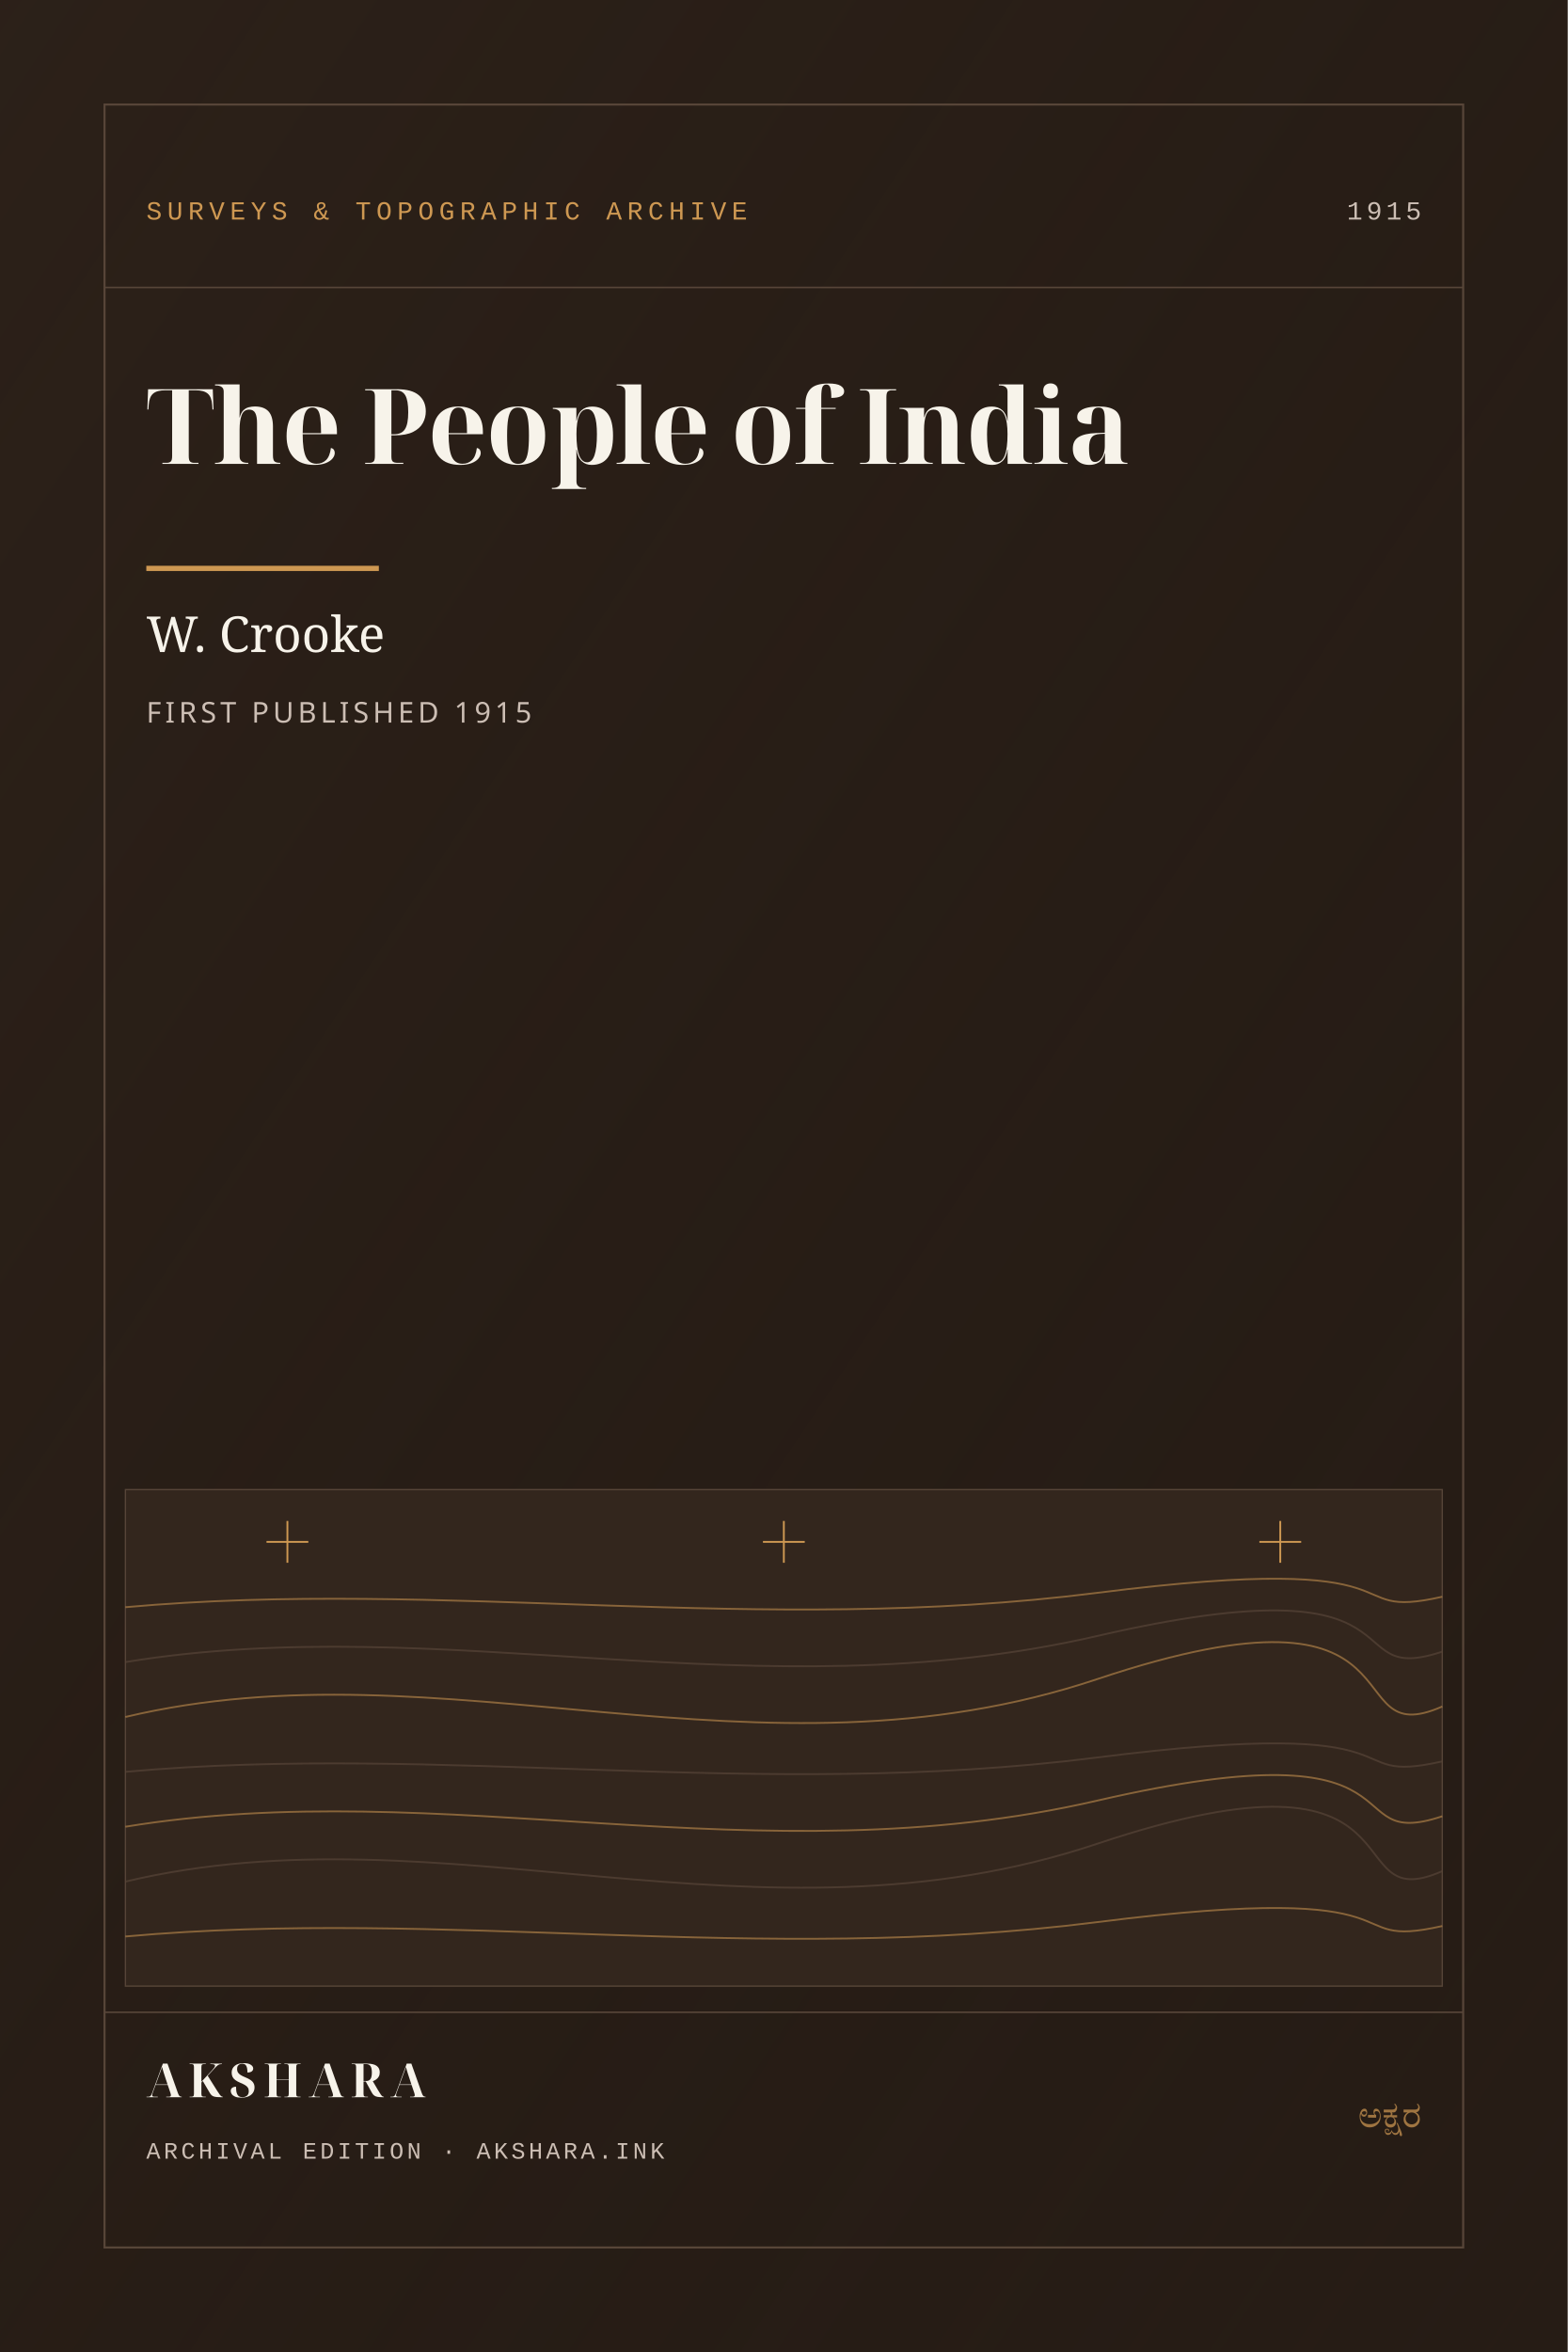
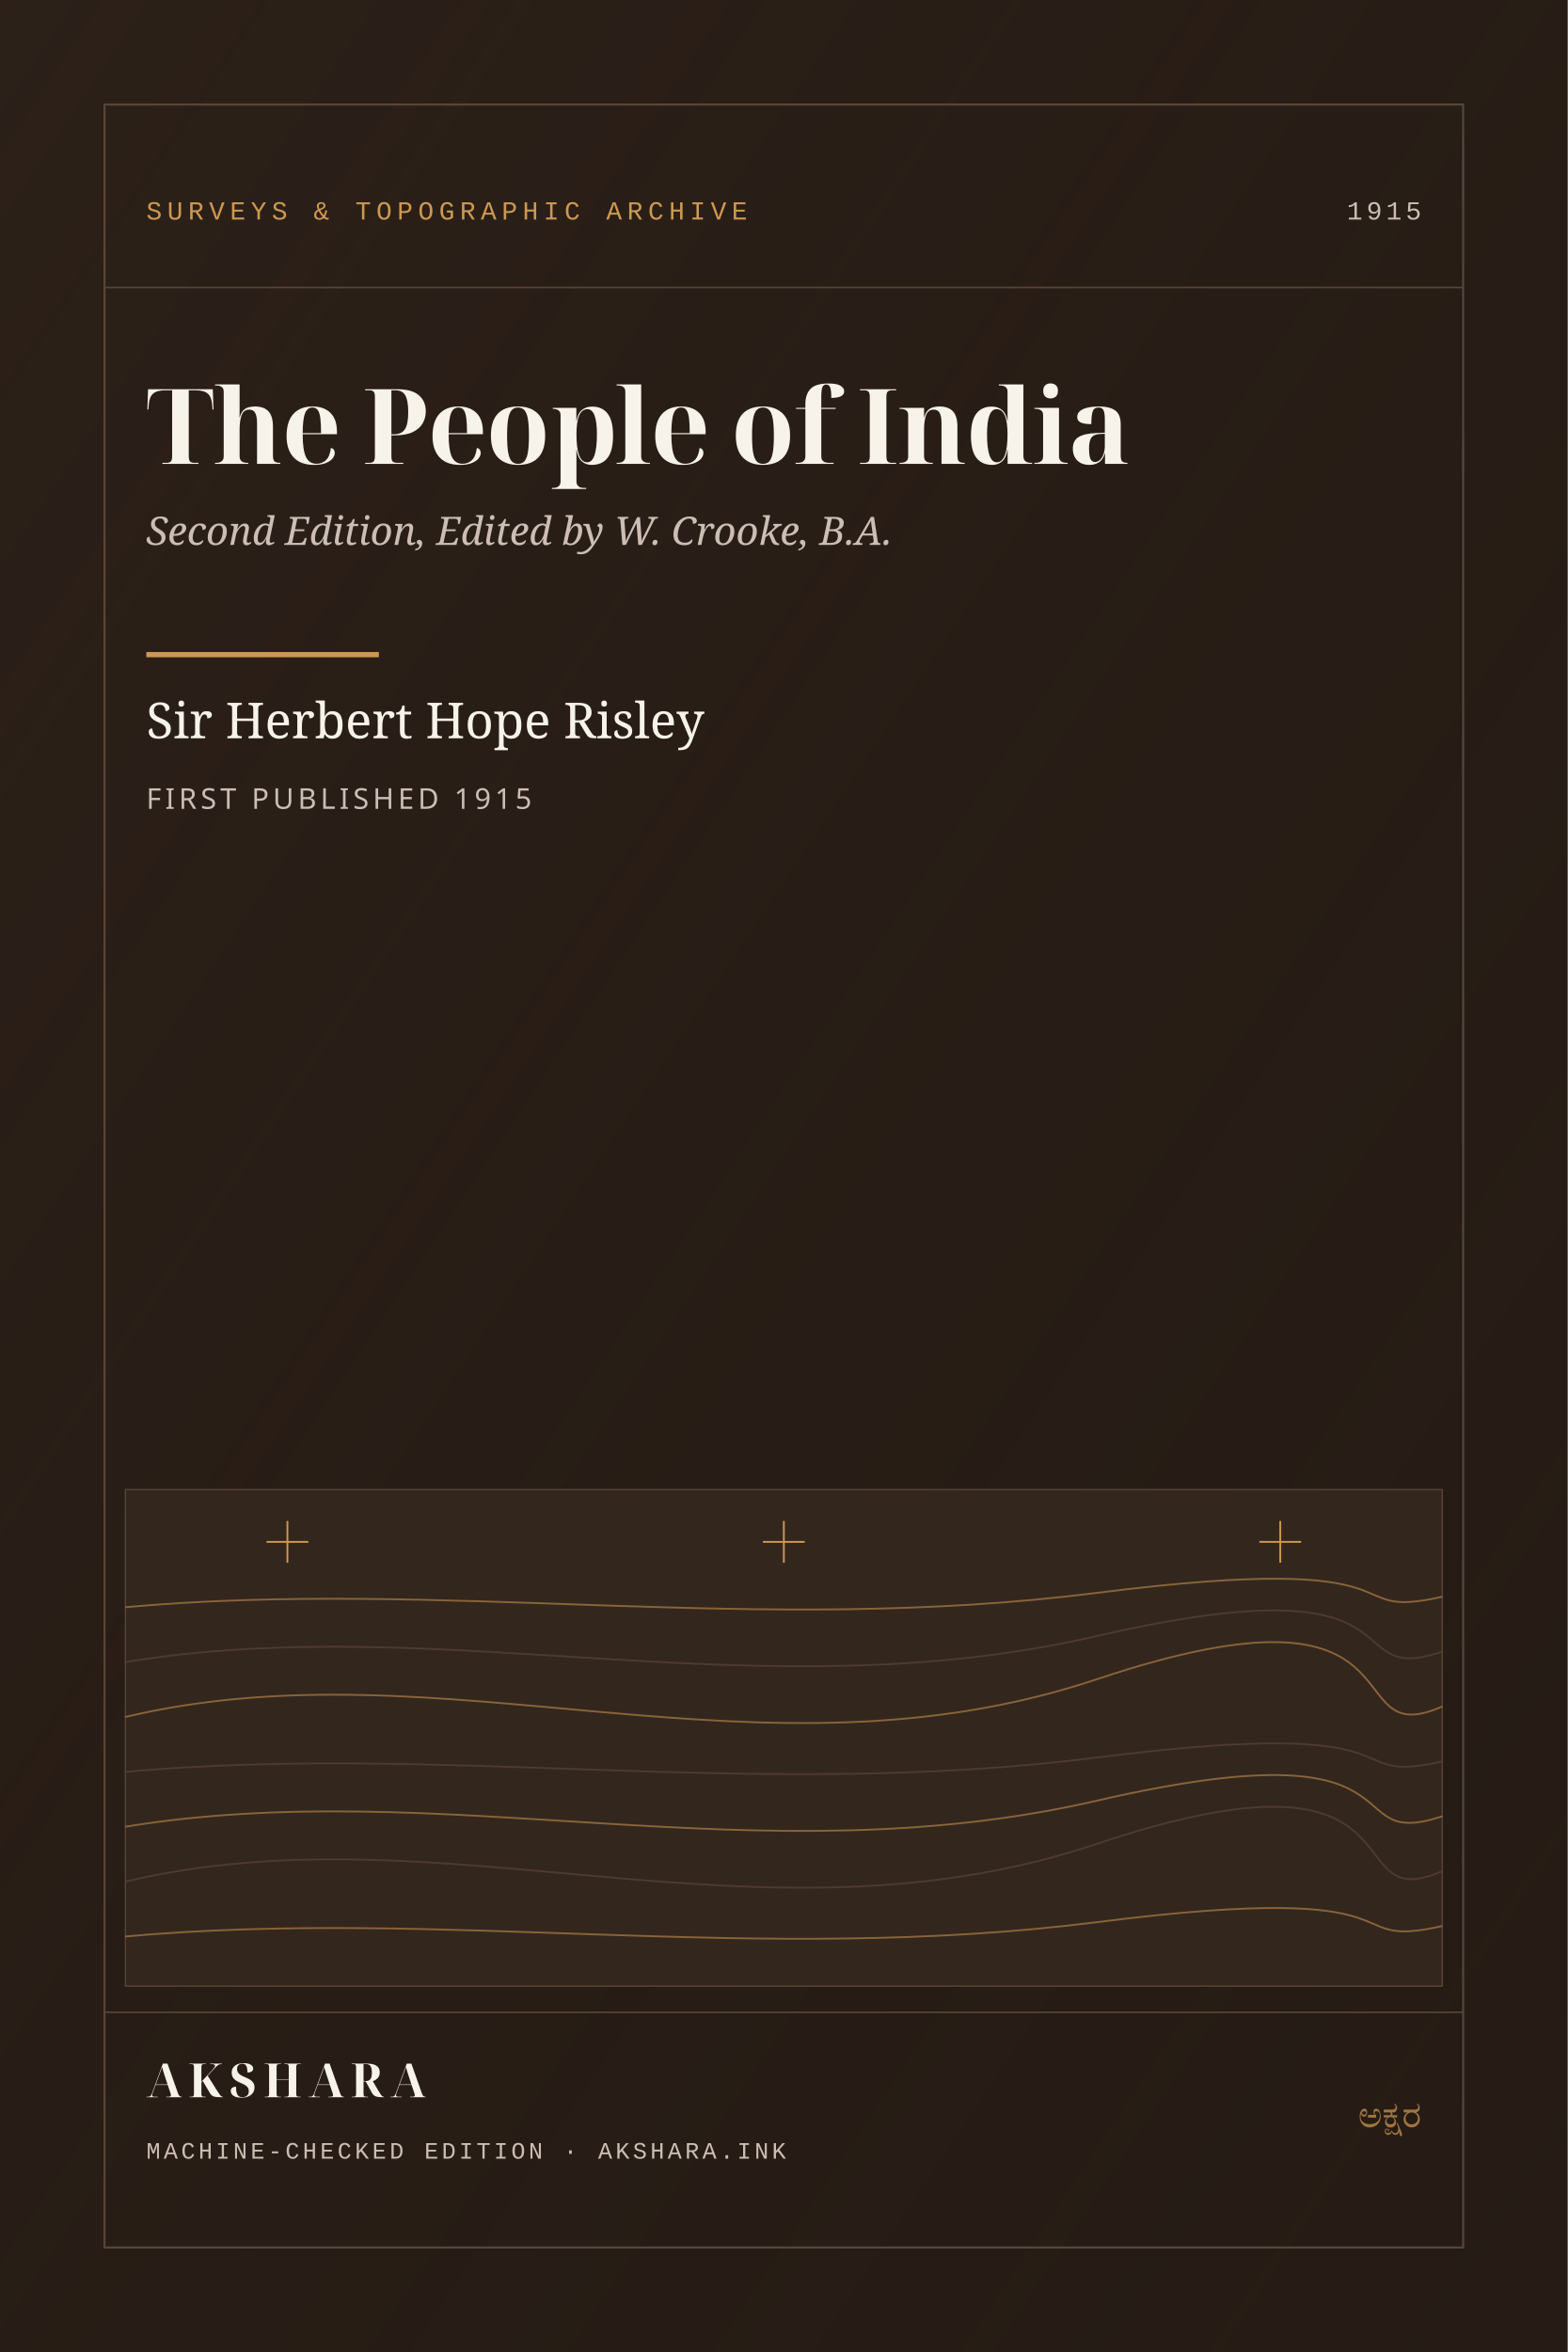
<svg xmlns="http://www.w3.org/2000/svg" viewBox="0 0 1200 1800" width="1200" height="1800">
  <defs>
    <linearGradient id="bgShade" x1="0" y1="0" x2="1" y2="1">
      <stop offset="0%" stop-color="#33261D" stop-opacity="0.45" />
      <stop offset="100%" stop-color="#261C15" stop-opacity="0" />
    </linearGradient>
  </defs>
  <rect width="1200" height="1800" fill="#261C15" />
  <rect width="1200" height="1800" fill="url(#bgShade)" />
  <rect x="80" y="80" width="1040" height="1640" fill="none" stroke="#574538" stroke-width="1.6" />
  <line x1="80" y1="220" x2="1120" y2="220" stroke="#574538" stroke-width="1.2" />
  <line x1="80" y1="1540" x2="1120" y2="1540" stroke="#574538" stroke-width="1.2" />
  <rect x="96" y="1140" width="1008" height="380" fill="#33261D" stroke="#574538" stroke-width="1" />
  <line x1="204" y1="1180" x2="236" y2="1180" stroke="#CE9852" stroke-width="1.4" />
  <line x1="220" y1="1164" x2="220" y2="1196" stroke="#CE9852" stroke-width="1.4" />
  <line x1="584" y1="1180" x2="616" y2="1180" stroke="#CE9852" stroke-width="1.4" />
  <line x1="600" y1="1164" x2="600" y2="1196" stroke="#CE9852" stroke-width="1.4" />
  <line x1="964" y1="1180" x2="996" y2="1180" stroke="#CE9852" stroke-width="1.4" />
  <line x1="980" y1="1164" x2="980" y2="1196" stroke="#CE9852" stroke-width="1.4" />
  <path d="M 96 1230 C 340 1208, 580 1252, 840 1219 S 1020 1241, 1104 1222" fill="none" stroke="#CE9852" stroke-width="1.4" stroke-opacity="0.55" />
  <path d="M 96 1272 C 340 1232, 580 1312, 840 1252 S 1020 1292, 1104 1264" fill="none" stroke="#574538" stroke-width="1.4" stroke-opacity="0.7" />
  <path d="M 96 1314 C 340 1256, 580 1372, 840 1285 S 1020 1343, 1104 1306" fill="none" stroke="#CE9852" stroke-width="1.4" stroke-opacity="0.55" />
  <path d="M 96 1356 C 340 1334, 580 1378, 840 1345 S 1020 1367, 1104 1348" fill="none" stroke="#574538" stroke-width="1.4" stroke-opacity="0.7" />
  <path d="M 96 1398 C 340 1358, 580 1438, 840 1378 S 1020 1418, 1104 1390" fill="none" stroke="#CE9852" stroke-width="1.4" stroke-opacity="0.55" />
  <path d="M 96 1440 C 340 1382, 580 1498, 840 1411 S 1020 1469, 1104 1432" fill="none" stroke="#574538" stroke-width="1.4" stroke-opacity="0.7" />
  <path d="M 96 1482 C 340 1460, 580 1504, 840 1471 S 1020 1493, 1104 1474" fill="none" stroke="#CE9852" stroke-width="1.4" stroke-opacity="0.55" />
  <text x="112" y="168" fill="#CE9852" font-family="JetBrainsMono Nerd Font, Liberation Mono, monospace" font-size="20" font-weight="500" letter-spacing="4">
    SURVEYS &amp; TOPOGRAPHIC ARCHIVE
  </text>
  <text x="1088" y="168" text-anchor="end" fill="#CCBEB4" font-family="JetBrainsMono Nerd Font, Liberation Mono, monospace" font-size="20" letter-spacing="3">
    1915
  </text>
  <text x="112" y="355" fill="#F7F3EA" font-family="Noto Serif Display, Noto Serif, Georgia, serif" font-size="80" font-weight="600" letter-spacing="-1">
    <tspan x="112" dy="0">The People of India</tspan>
  </text>
-   <line x1="112" y1="435" x2="290" y2="435" stroke="#CE9852" stroke-width="4" />
-   <text x="112" y="499" fill="#F7F3EA" font-family="Noto Serif, Georgia, serif" font-size="38" font-weight="400">
-     <tspan x="112" dy="0">W. Crooke</tspan>
+   <text x="112" y="417" fill="#CCBEB4" font-family="Noto Serif, Georgia, serif" font-style="italic" font-size="30">
+     <tspan x="112" dy="0">Second Edition, Edited by W. Crooke, B.A.</tspan>
  </text>
-   <text x="112" y="553" fill="#CCBEB4" font-family="Noto Sans, sans-serif" font-size="22" letter-spacing="3">
+   <line x1="112" y1="501" x2="290" y2="501" stroke="#CE9852" stroke-width="4" />
+   <text x="112" y="565" fill="#F7F3EA" font-family="Noto Serif, Georgia, serif" font-size="38" font-weight="400">
+     <tspan x="112" dy="0">Sir Herbert Hope Risley</tspan>
+   </text>
+   <text x="112" y="619" fill="#CCBEB4" font-family="Noto Sans, sans-serif" font-size="22" letter-spacing="3">
    FIRST PUBLISHED 1915
  </text>
  <text x="112" y="1605" fill="#F7F3EA" font-family="Noto Serif Display, Noto Serif, Georgia, serif" font-size="36" font-weight="600" letter-spacing="5">
    AKSHARA
  </text>
  <text x="112" y="1652" fill="#CCBEB4" font-family="JetBrainsMono Nerd Font, Liberation Mono, monospace" font-size="18" letter-spacing="2.5">
-     ARCHIVAL EDITION  ·  AKSHARA.INK
+     MACHINE-CHECKED EDITION  ·  AKSHARA.INK
  </text>
  <text x="1088" y="1628" text-anchor="end" fill="#CE9852" font-family="Noto Serif, Georgia, serif" font-size="28" fill-opacity="0.72">
    ಅಕ್ಷರ
  </text>
</svg>
